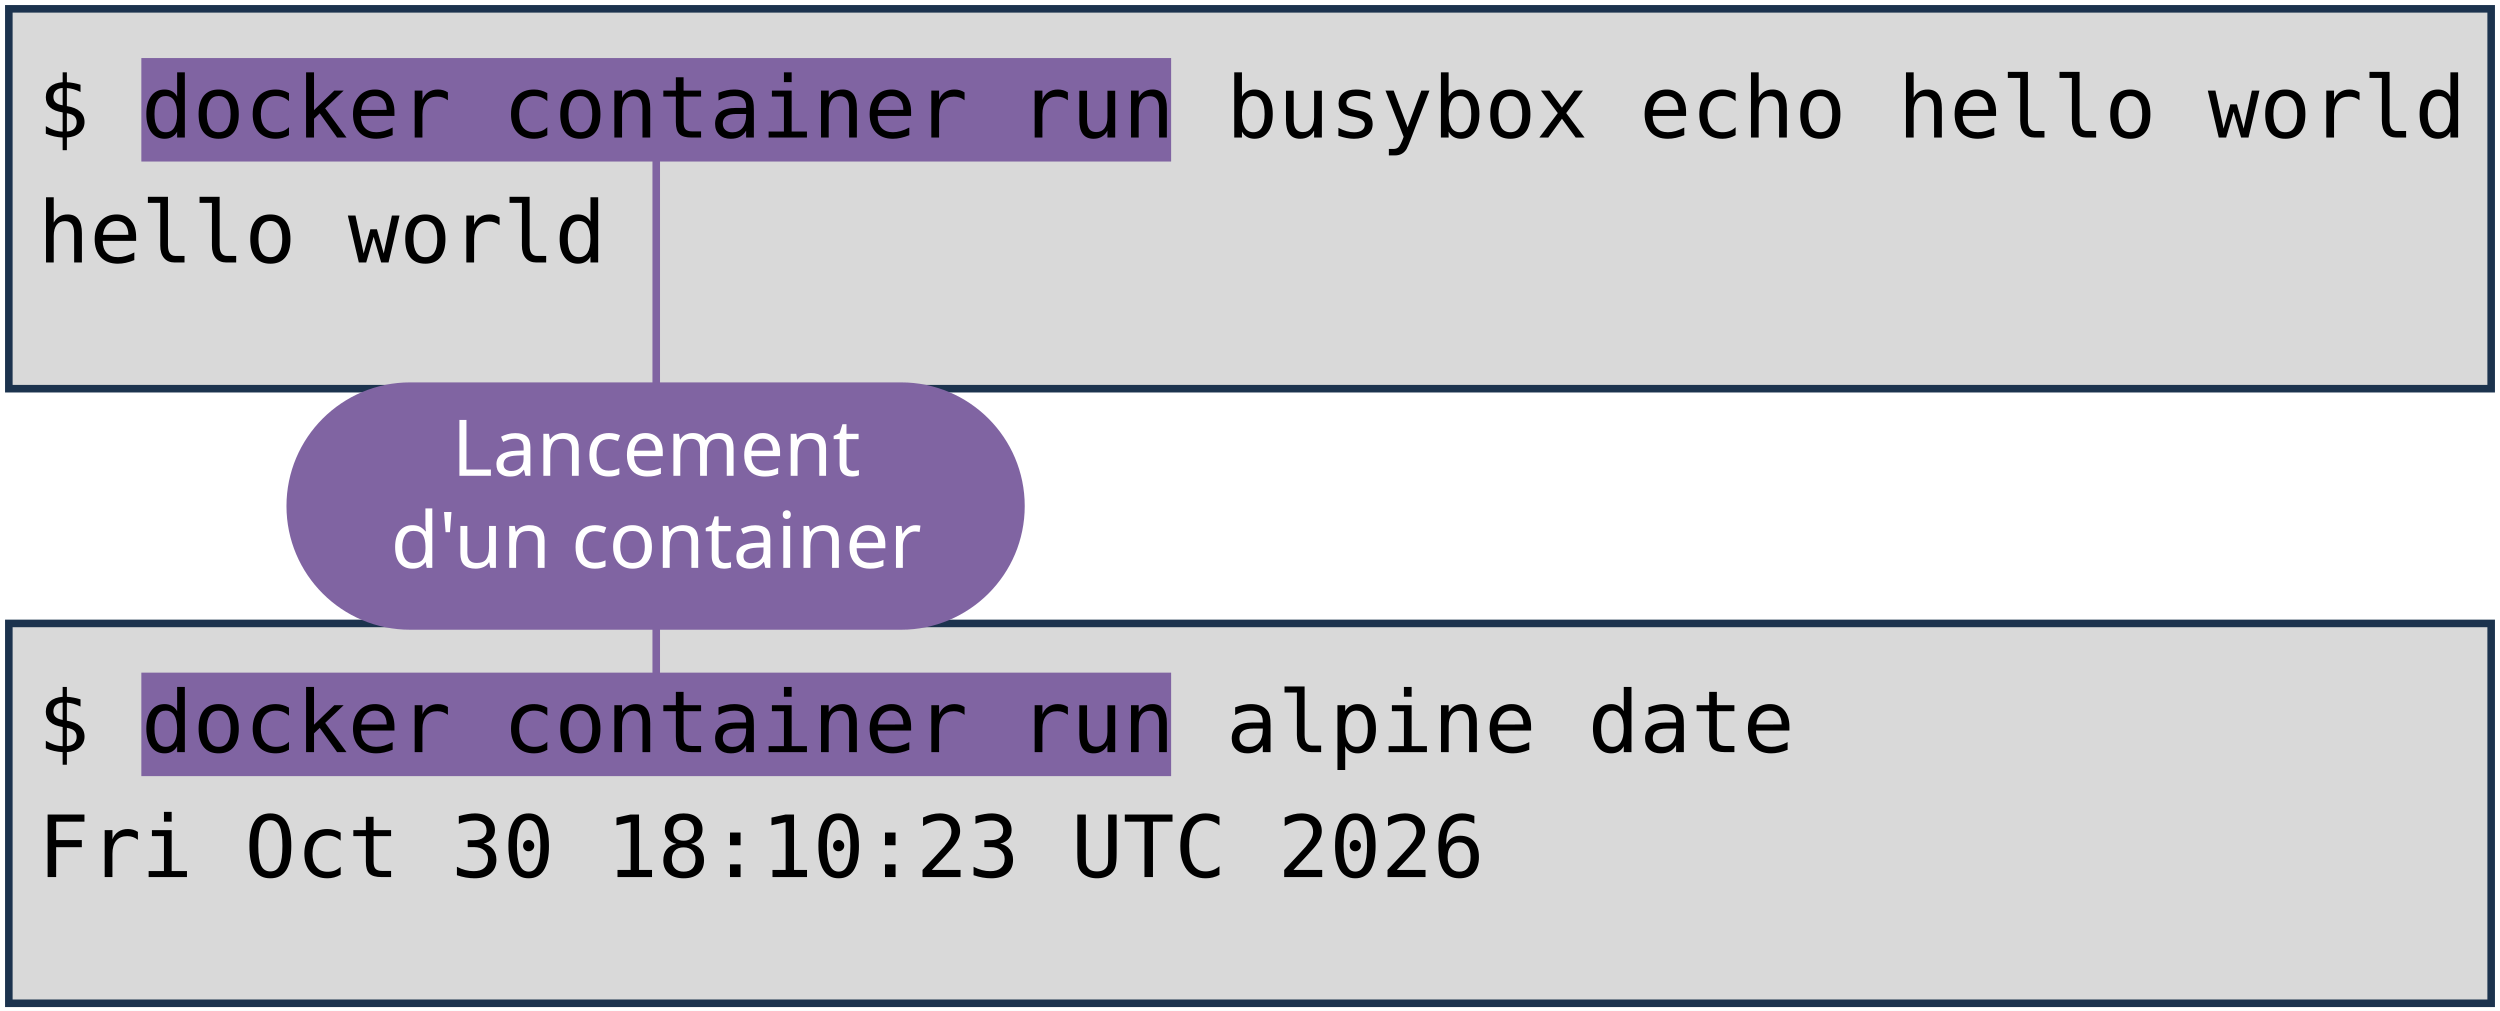
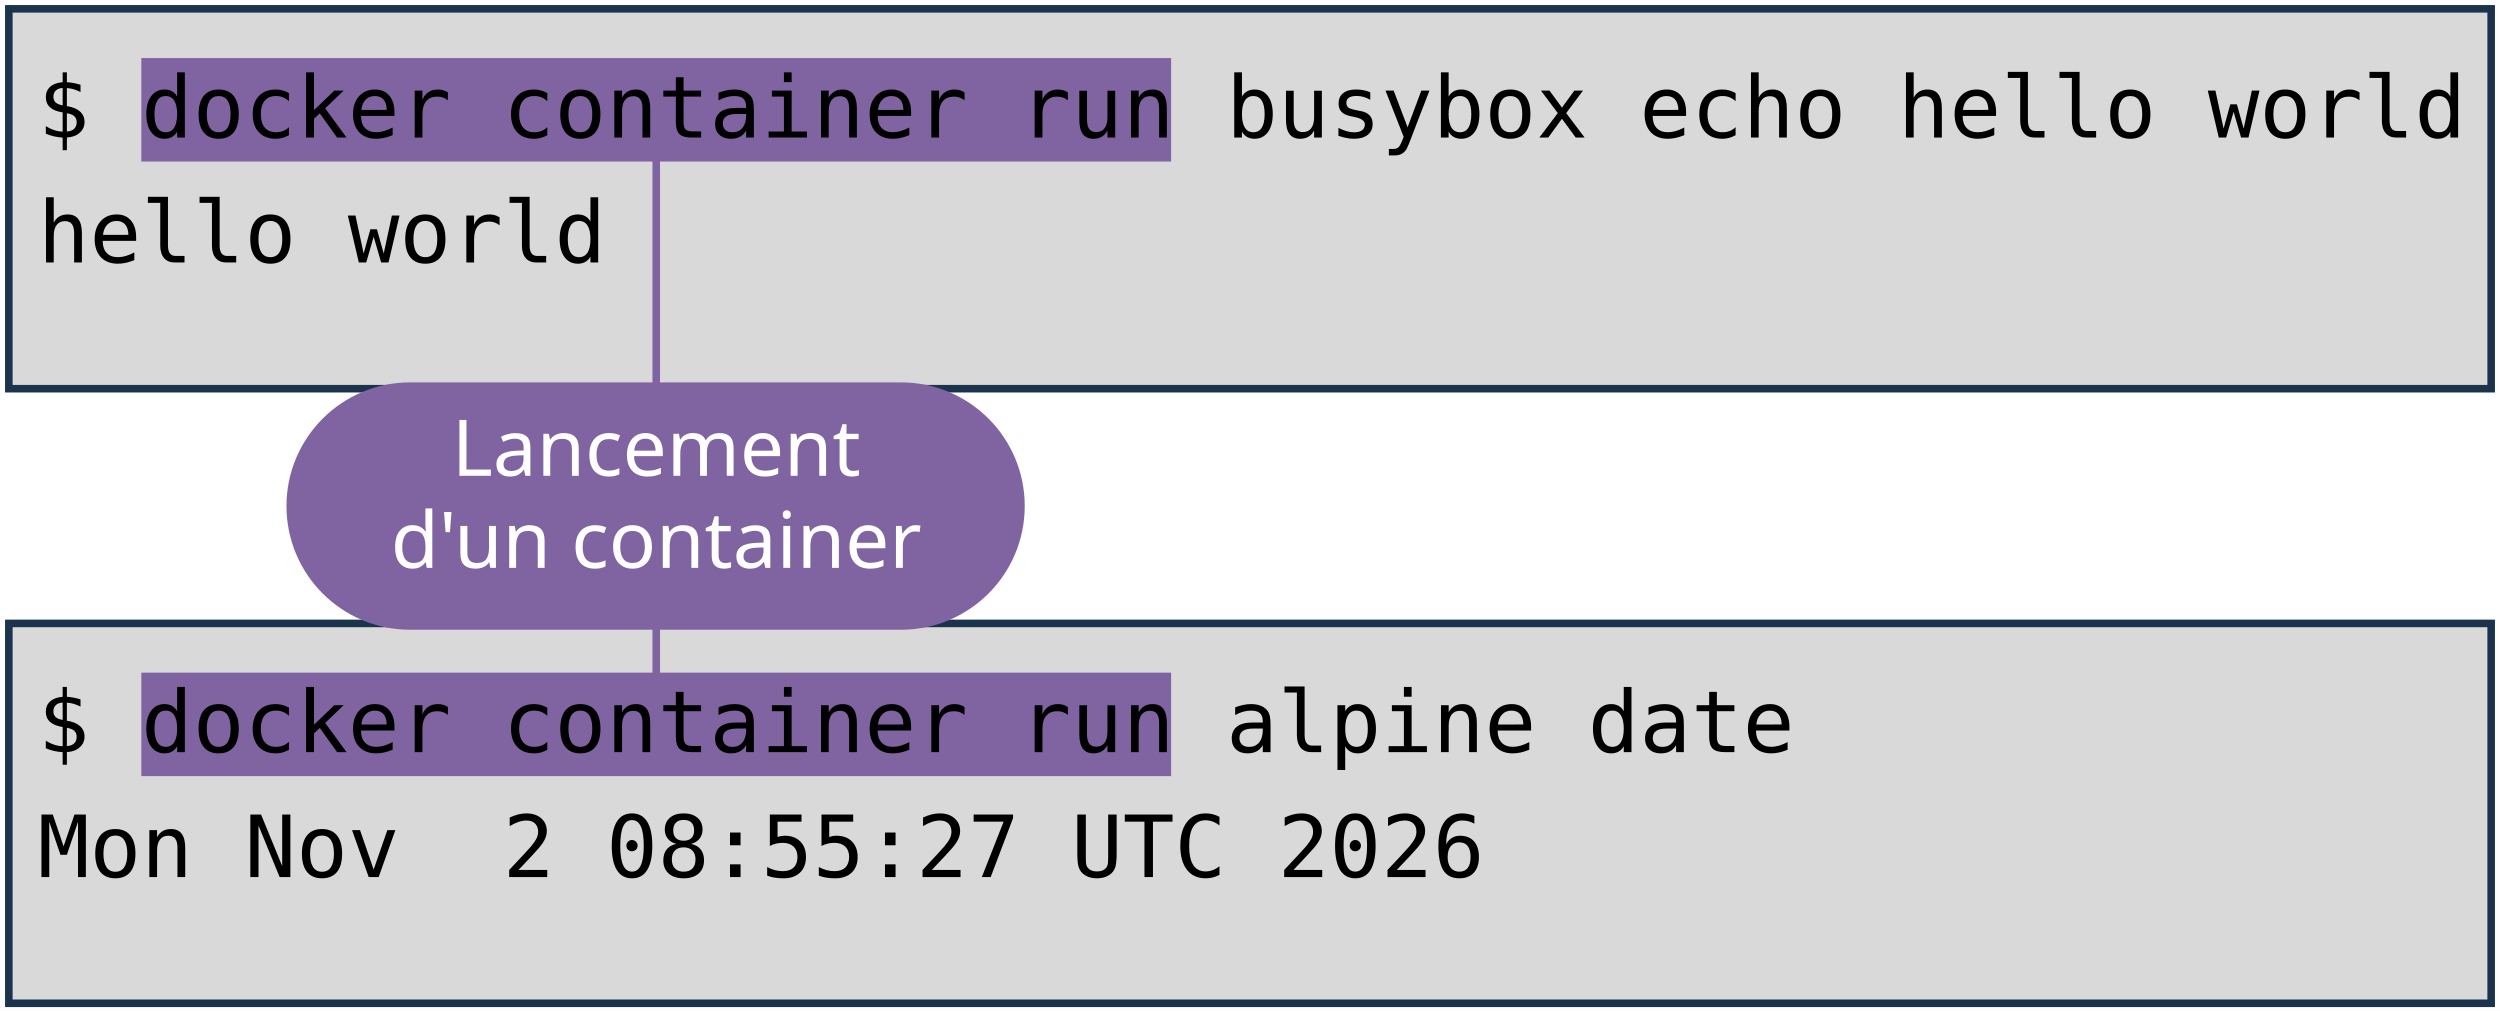
<svg xmlns="http://www.w3.org/2000/svg" viewBox="0 0 1981 801" width="1981" height="801" role="img" aria-label="Deux terminaux : docker container run busybox echo hello world, et docker container run alpine date. Annotations : lancement d'un container, image, commande lancée.">
  <style>
    .code { font-family: "DejaVu Sans Mono", Menlo, Consolas, monospace; font-size: 68px; fill: #000000; }
    .pill { font-family: "Trebuchet MS", "Century Gothic", Verdana, sans-serif; font-size: 62px; text-anchor: middle; }
  </style>
  <rect width="1981" height="801" fill="#FFFFFF" />
  <rect x="7" y="7" width="1967" height="301" fill="#D9D9D9" stroke="#1C334E" stroke-width="6" />
  <rect x="7" y="494" width="1967" height="301" fill="#D9D9D9" stroke="#1C334E" stroke-width="6" />
  <rect x="112" y="46" width="816" height="82" fill="#8064A2" />
  <rect x="112" y="533" width="816" height="82" fill="#8064A2" />
  <text x="30" y="109" class="code" xml:space="preserve">$ docker container run busybox echo hello world</text>
  <text x="30" y="208" class="code" xml:space="preserve">hello world</text>
  <text x="30" y="596" class="code" xml:space="preserve">$ docker container run alpine date</text>
-   <text x="30" y="695" class="code" xml:space="preserve">Fri Oct 30 18:10:23 UTC 2026</text>
+   <text x="30" y="695" class="code" xml:space="preserve">Mon Nov  2 08:55:27 UTC 2026</text>
  <path d="M 520 401 L 520 128" stroke="#8064A2" stroke-width="6" fill="none" stroke-linecap="round" />
  <path d="M 520 401 L 520 533" stroke="#8064A2" stroke-width="6" fill="none" stroke-linecap="round" />
  <rect x="227" y="303" width="585" height="196" rx="98" fill="#8064A2" />
  <text x="520" y="377" class="pill" fill="#FFFFFF">Lancement</text>
  <text x="520" y="450" class="pill" fill="#FFFFFF">d'un container</text>
</svg>
